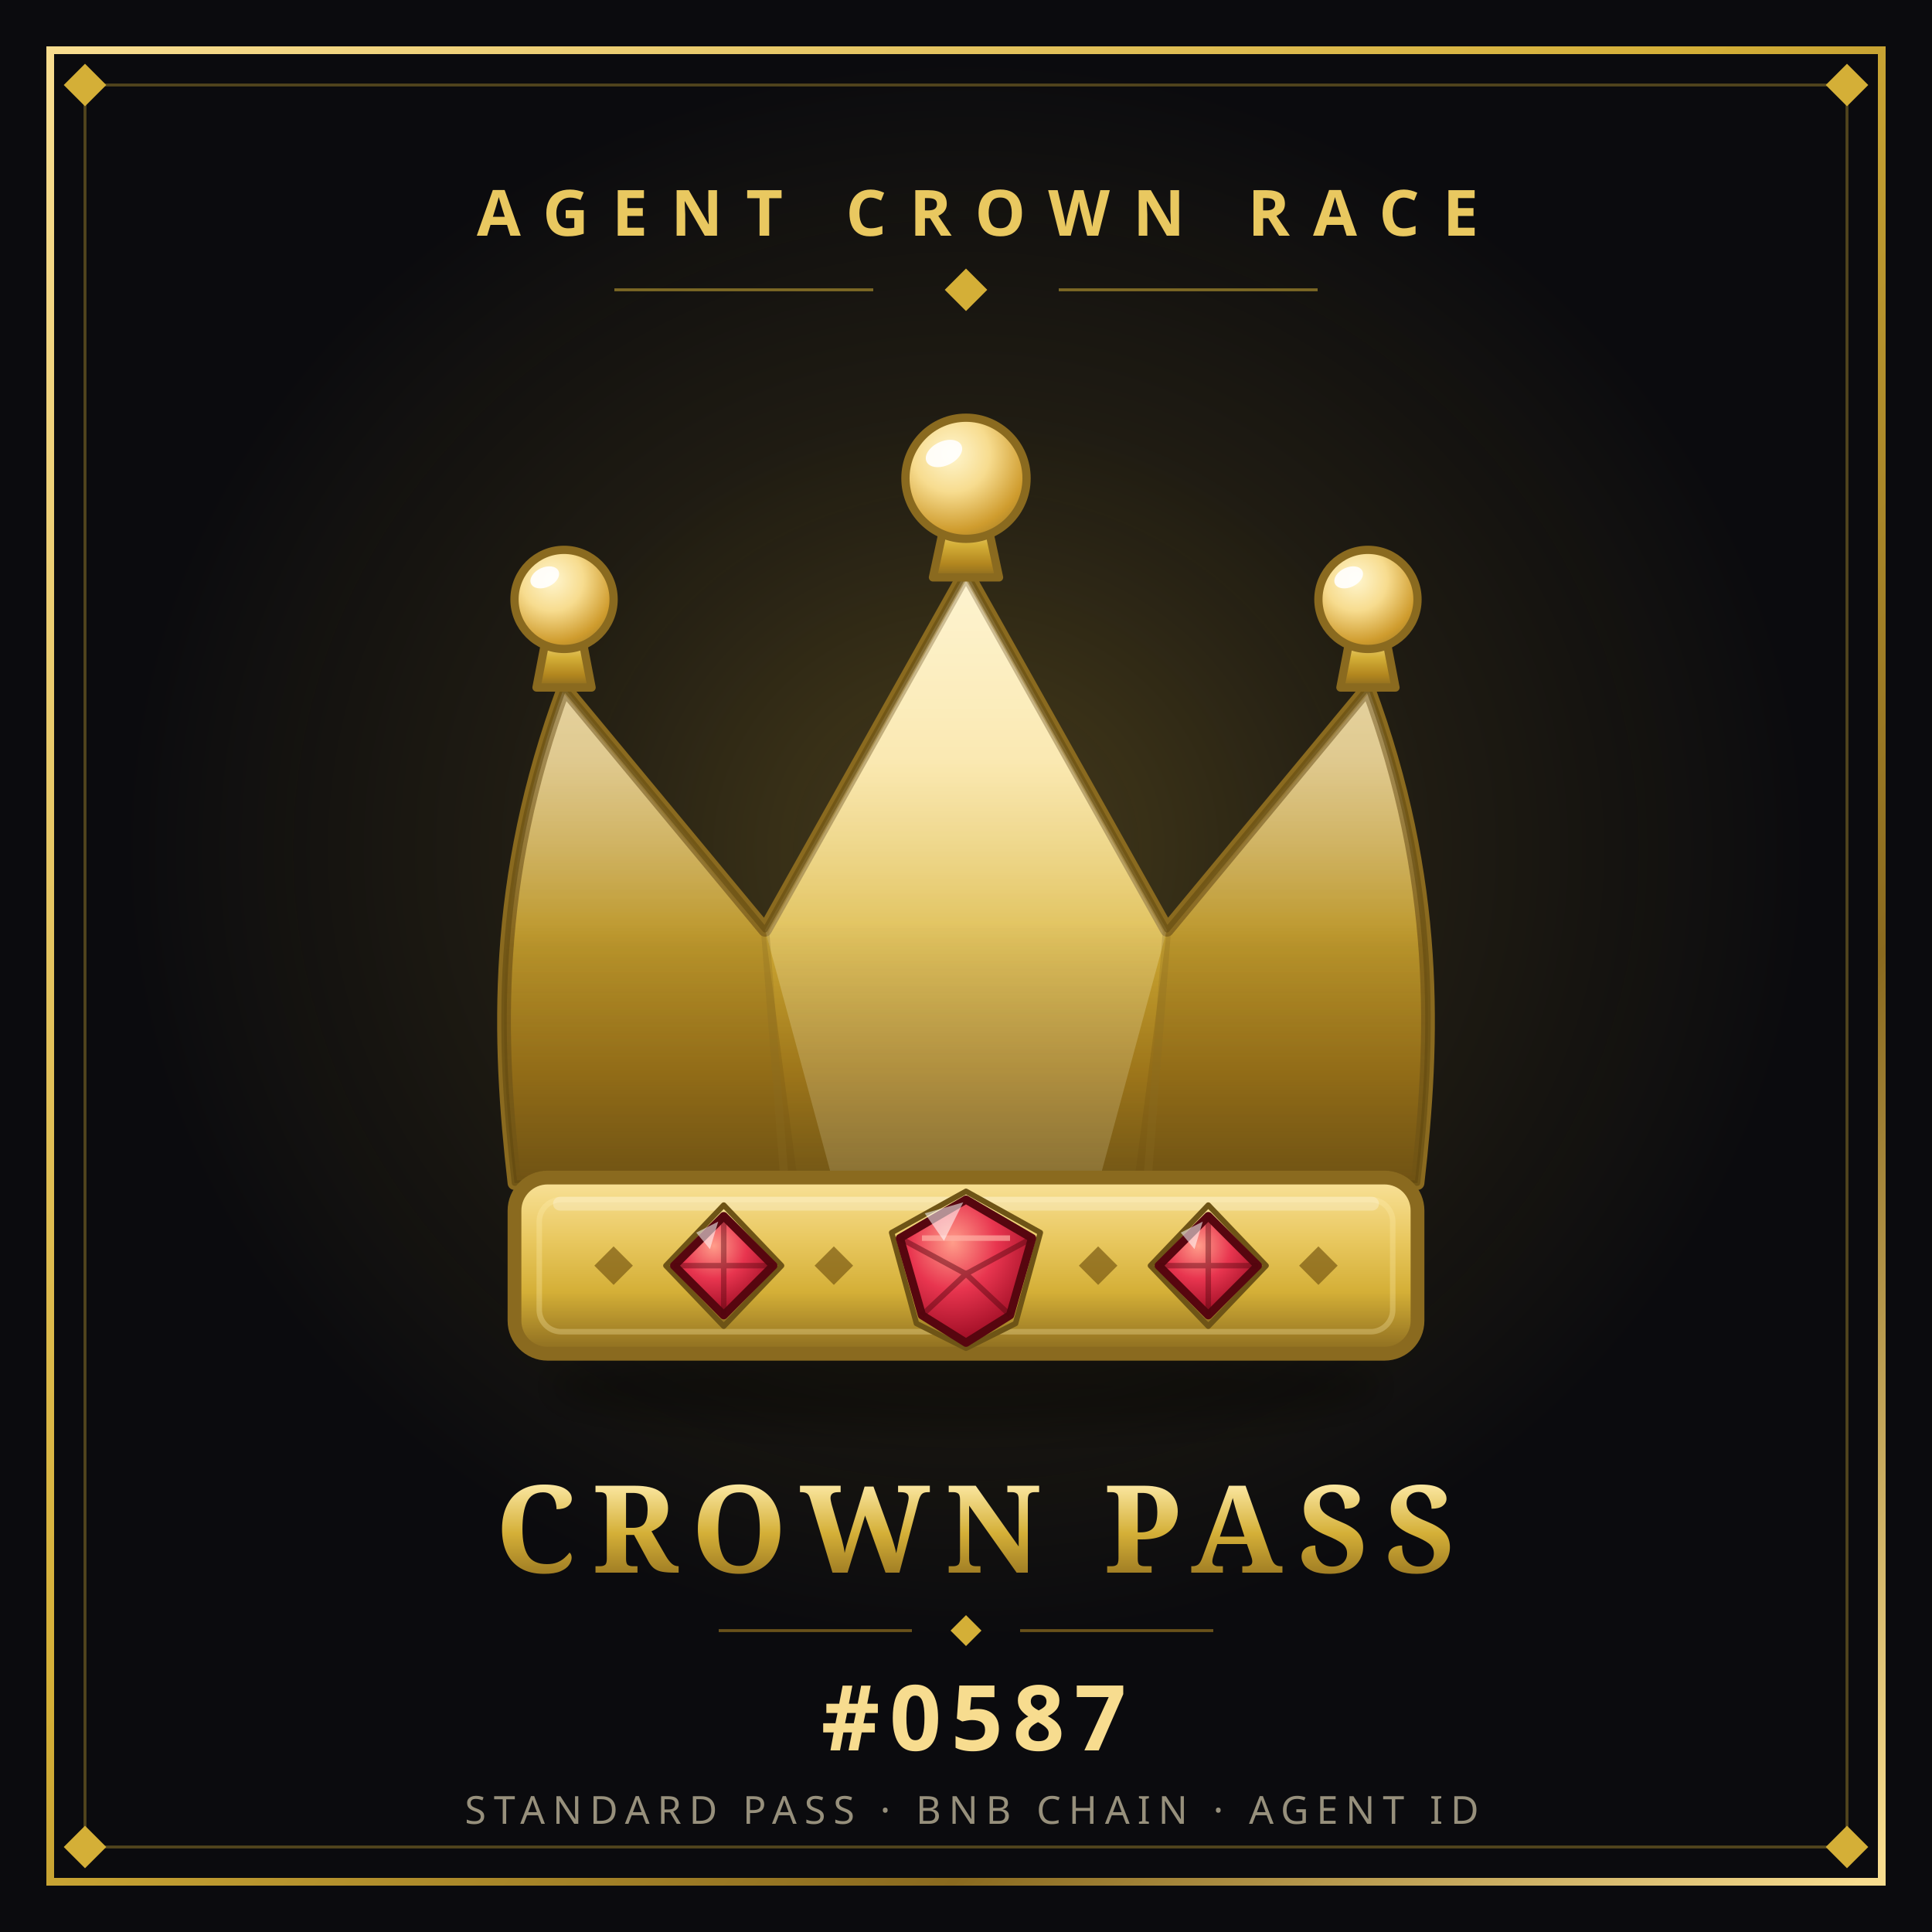
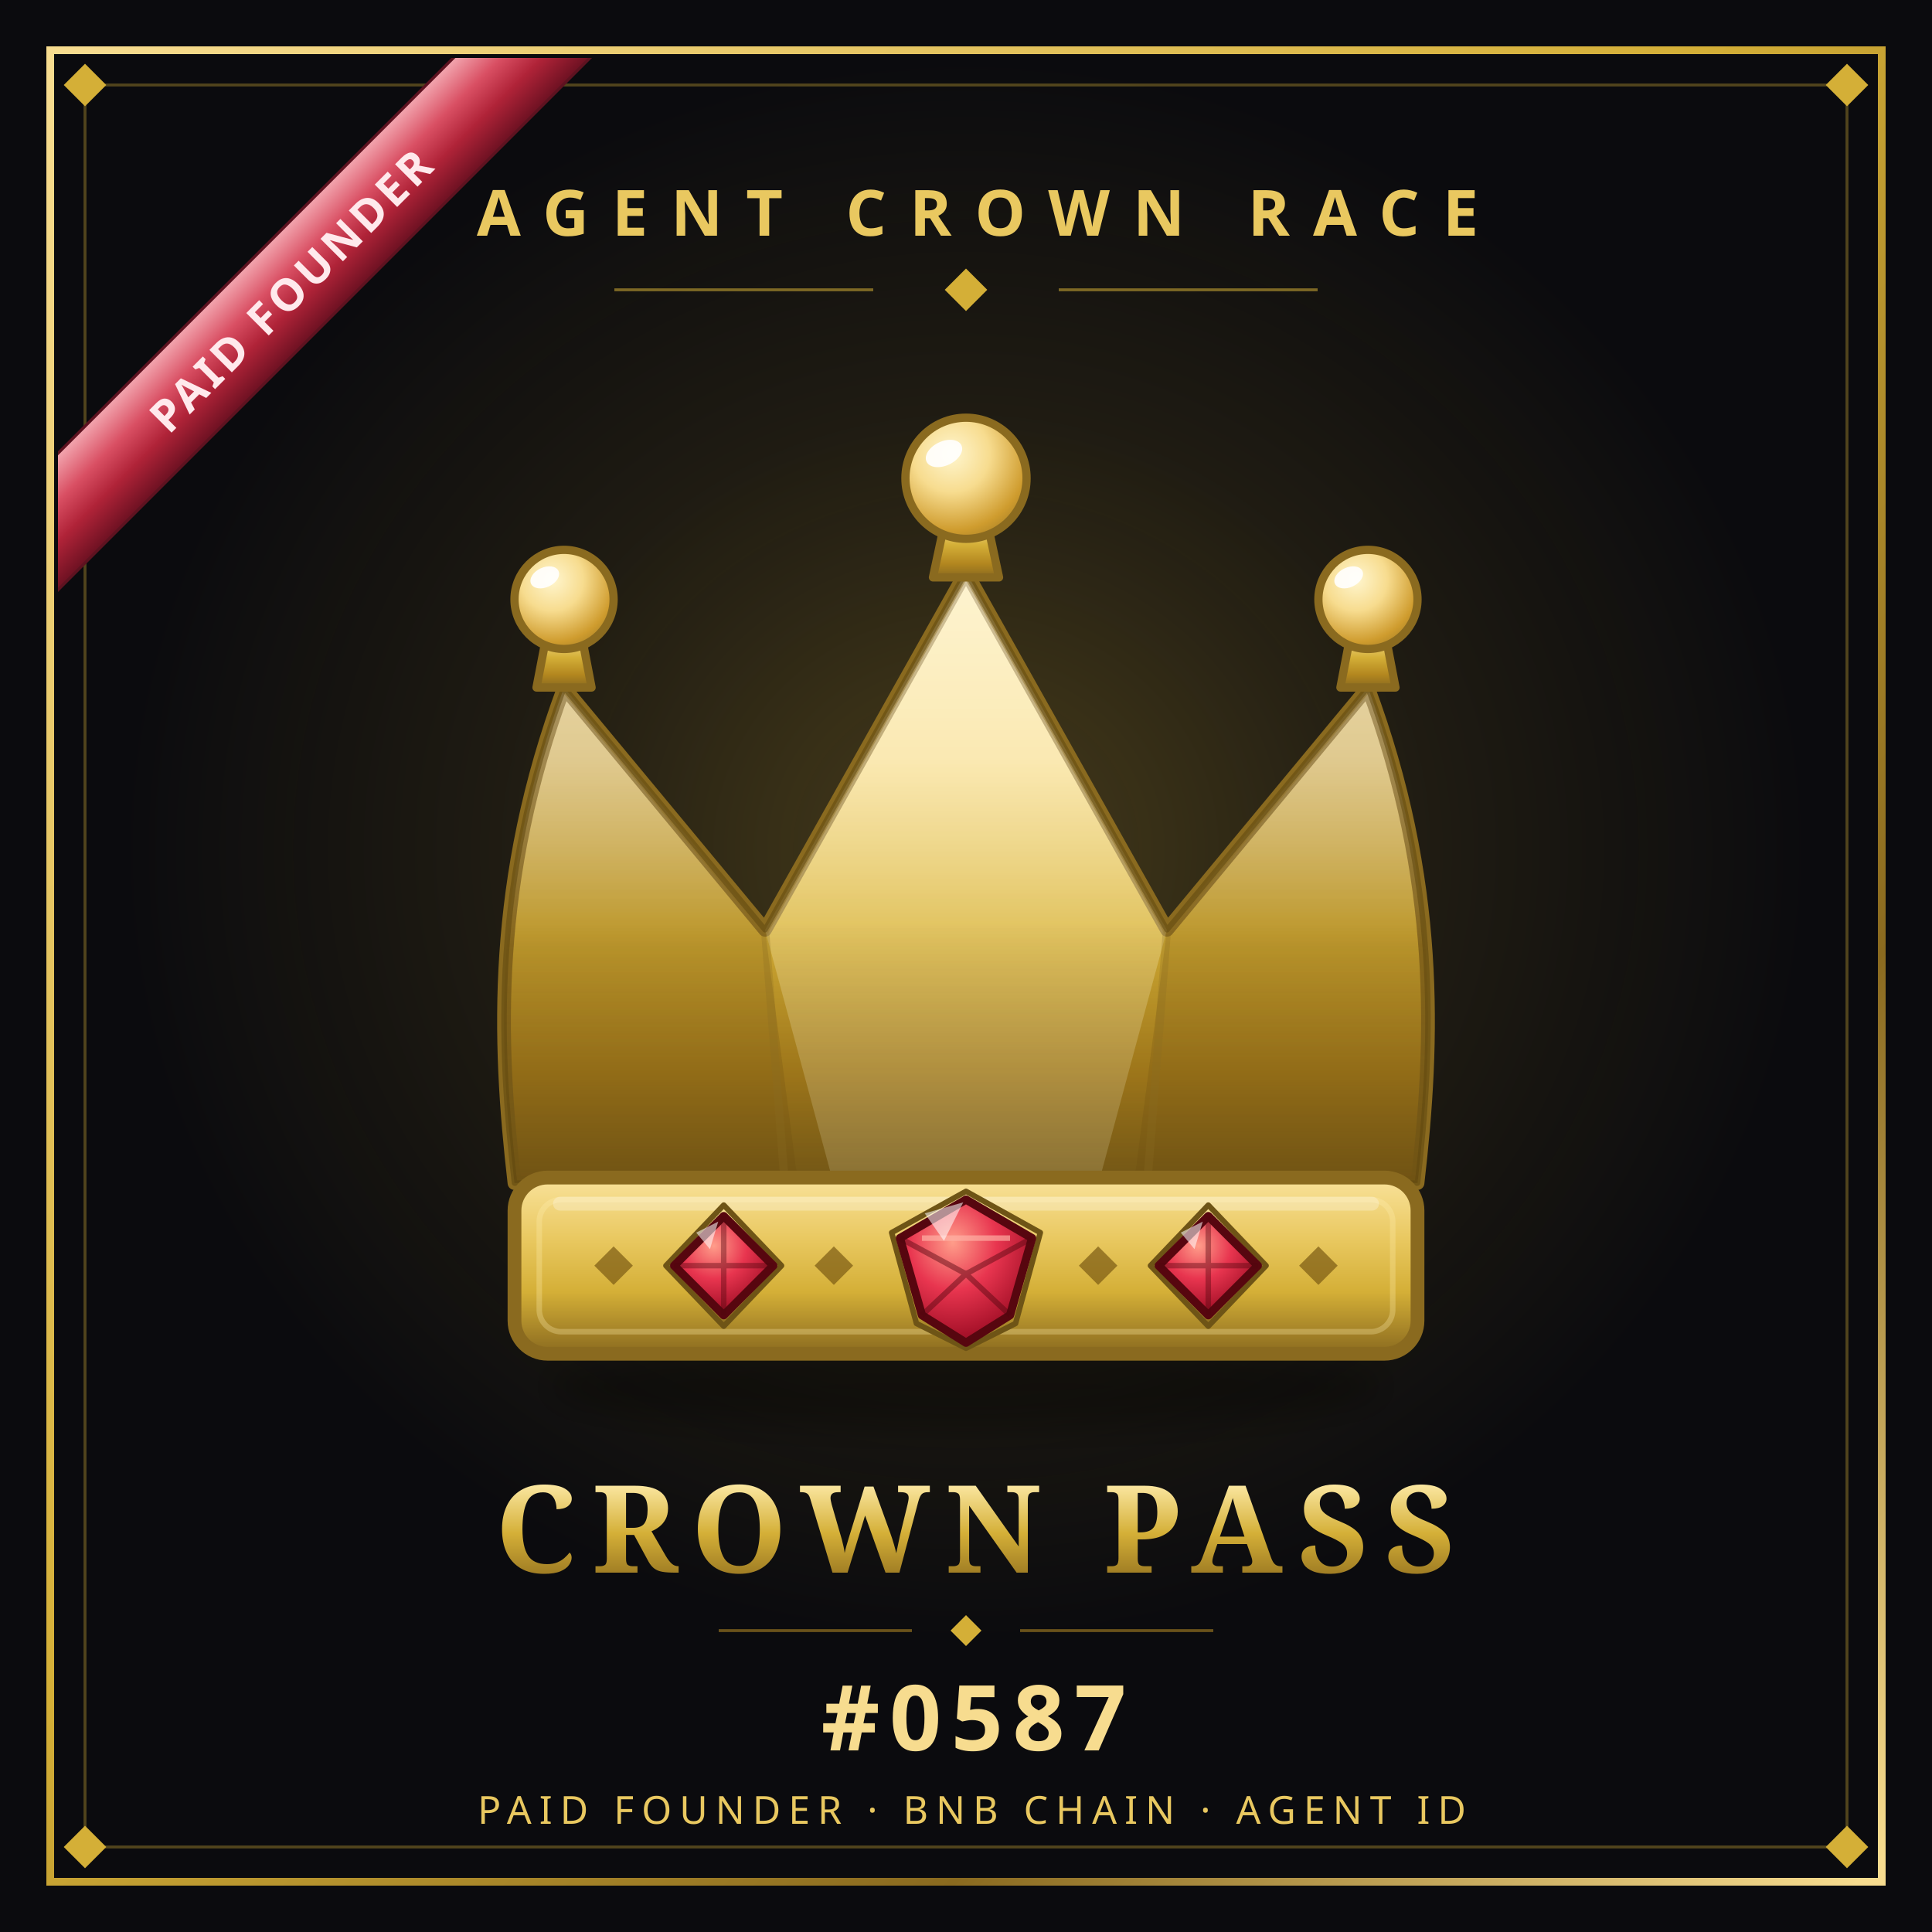
<svg xmlns="http://www.w3.org/2000/svg" viewBox="0 0 1000 1000" role="img" aria-label="Crown Pass #0587">
  <defs>
    <radialGradient id="passGlow" cx=".5" cy=".5" r=".5">
      <stop offset="0" stop-color="#d4af37" stop-opacity=".30" />
      <stop offset=".55" stop-color="#d4af37" stop-opacity=".10" />
      <stop offset="1" stop-color="#d4af37" stop-opacity="0" />
    </radialGradient>
    <linearGradient id="frameGold" x1="0" y1="0" x2="1" y2="1">
      <stop offset="0" stop-color="#f7dc8f" />
      <stop offset=".45" stop-color="#d4af37" />
      <stop offset=".75" stop-color="#8a6a1f" />
      <stop offset="1" stop-color="#f7dc8f" />
    </linearGradient>
    <linearGradient id="titleGold" x1="0" y1="0" x2="0" y2="1">
      <stop offset="0" stop-color="#fbe7a1" />
      <stop offset=".55" stop-color="#d4af37" />
      <stop offset="1" stop-color="#a07d24" />
    </linearGradient>
    <clipPath id="cardClip">
      <rect x="30" y="30" width="940" height="940" />
    </clipPath>
  </defs>
  <defs>
+     <linearGradient id="founderBand" x1="0" y1="0" x2="0" y2="1">
+       <stop offset="0" stop-color="#f3a7b0" />
+       <stop offset=".35" stop-color="#d94f63" />
+       <stop offset=".65" stop-color="#b02338" />
+       <stop offset="1" stop-color="#6d1122" />
+     </linearGradient>
    <linearGradient id="goldBody" x1="0" y1="0" x2="0" y2="1">
      <stop offset="0" stop-color="#fbe7a1" />
      <stop offset=".3" stop-color="#f7dc8f" />
      <stop offset=".58" stop-color="#d4af37" />
      <stop offset=".82" stop-color="#b3871f" />
      <stop offset="1" stop-color="#8a6a1f" />
    </linearGradient>
    <linearGradient id="goldBand" x1="0" y1="0" x2="0" y2="1">
      <stop offset="0" stop-color="#f9e29a" />
      <stop offset=".35" stop-color="#e9c860" />
      <stop offset=".65" stop-color="#d4af37" />
      <stop offset="1" stop-color="#8a6a1f" />
    </linearGradient>
    <radialGradient id="orbGrad" cx=".38" cy=".3" r=".9">
      <stop offset="0" stop-color="#fff6cf" />
      <stop offset=".35" stop-color="#f7dc8f" />
      <stop offset=".7" stop-color="#cf9c2e" />
      <stop offset="1" stop-color="#8a6a1f" />
    </radialGradient>
    <radialGradient id="rubyGrad" cx=".4" cy=".3" r=".95">
      <stop offset="0" stop-color="#ff9d8a" />
      <stop offset=".35" stop-color="#e8354f" />
      <stop offset=".68" stop-color="#a8122a" />
      <stop offset="1" stop-color="#5f0815" />
    </radialGradient>
    <linearGradient id="sheenGrad" x1="0" y1="0" x2="0" y2="1">
      <stop offset="0" stop-color="#ffffff" stop-opacity=".5" />
      <stop offset="1" stop-color="#ffffff" stop-opacity="0" />
    </linearGradient>
    <linearGradient id="shadeGrad" x1="0" y1="0" x2="0" y2="1">
      <stop offset="0" stop-color="#463004" stop-opacity="0" />
      <stop offset="1" stop-color="#463004" stop-opacity=".38" />
    </linearGradient>
    <filter id="blur6" x="-40%" y="-40%" width="180%" height="180%">
      <feGaussianBlur stdDeviation="6" />
    </filter>
    <clipPath id="bodyClip">
      <path d="M92 332 C86 280 84 222 110 152 L183 240 L256 110 L329 240 L402 152 C428 222 426 280 420 332 Z" />
    </clipPath>
  </defs>
  <rect width="1000" height="1000" fill="#0b0b0e" />
  <ellipse cx="500" cy="440" rx="440" ry="410" fill="url(#passGlow)" />
  <rect x="26" y="26" width="948" height="948" fill="none" stroke="url(#frameGold)" stroke-width="4" />
  <rect x="44" y="44" width="912" height="912" fill="none" stroke="#d4af37" stroke-width="1.5" opacity=".35" />
  <path d="M44 33 L55 44 L44 55 L33 44 Z" fill="#d4af37" />
  <path d="M956 33 L967 44 L956 55 L945 44 Z" fill="#d4af37" />
  <path d="M44 945 L55 956 L44 967 L33 956 Z" fill="#d4af37" />
  <path d="M956 945 L967 956 L956 967 L945 956 Z" fill="#d4af37" />
  <text x="506" y="122" text-anchor="middle" font-family="'Noto Sans', Arial, sans-serif" font-size="33" font-weight="600" letter-spacing="12" fill="#e9c860">AGENT CROWN RACE</text>
  <g stroke="#d4af37" opacity=".55">
    <path d="M318 150 H452 M548 150 H682" stroke-width="1.5" />
  </g>
  <path d="M500 139 L511 150 L500 161 L489 150 Z" fill="#d4af37" />
  <svg x="215" y="182" width="570" height="570" viewBox="56 30 400 400">
    <g id="crown">
      <ellipse cx="256" cy="406" rx="152" ry="15" fill="#000000" opacity=".30" filter="url(#blur6)" />
      <path d="M92 332 C86 280 84 222 110 152 L183 240 L256 110 L329 240 L402 152 C428 222 426 280 420 332 Z" fill="url(#goldBody)" stroke="#8a6a1f" stroke-width="5" stroke-linejoin="round" />
      <g clip-path="url(#bodyClip)">
        <polygon points="60,340 110,140 183,240 196,340" fill="#7a5a12" opacity=".26" />
        <polygon points="452,340 402,140 329,240 316,340" fill="#7a5a12" opacity=".26" />
        <polygon points="183,240 256,110 329,240 302,340 210,340" fill="#fff3bc" opacity=".30" />
        <rect x="60" y="96" width="392" height="150" fill="url(#sheenGrad)" />
        <rect x="60" y="238" width="392" height="102" fill="url(#shadeGrad)" />
      </g>
      <g stroke="#8a6a1f" stroke-width="3" opacity=".45" fill="none">
        <path d="M110 152 L183 240 L256 110 L329 240 L402 152" />
        <path d="M183 240 L190 330 M329 240 L322 330" opacity=".6" />
      </g>
      <path d="M92 332 C86 280 84 222 110 152 L183 240 L256 110 L329 240 L402 152 C428 222 426 280 420 332 Z" fill="none" stroke="#5f470e" stroke-width="2" stroke-linejoin="round" opacity=".55" />
      <path d="M100 152 L120 152 L115 126 L105 126 Z" fill="url(#goldBody)" stroke="#8a6a1f" stroke-width="3" stroke-linejoin="round" />
      <path d="M244 112 L268 112 L262 84 L250 84 Z" fill="url(#goldBody)" stroke="#8a6a1f" stroke-width="3" stroke-linejoin="round" />
      <path d="M392 152 L412 152 L407 126 L397 126 Z" fill="url(#goldBody)" stroke="#8a6a1f" stroke-width="3" stroke-linejoin="round" />
      <g stroke="#8a6a1f" stroke-width="3">
        <circle cx="110" cy="120" r="18" fill="url(#orbGrad)" />
        <circle cx="256" cy="76" r="22" fill="url(#orbGrad)" />
        <circle cx="402" cy="120" r="18" fill="url(#orbGrad)" />
      </g>
      <g fill="#ffffff">
        <ellipse cx="103" cy="112" rx="5.5" ry="3.6" opacity=".9" transform="rotate(-25 103 112)" />
        <ellipse cx="248" cy="67" rx="7" ry="4.4" opacity=".9" transform="rotate(-25 248 67)" />
        <ellipse cx="395" cy="112" rx="5.5" ry="3.6" opacity=".9" transform="rotate(-25 395 112)" />
      </g>
      <rect x="92" y="330" width="328" height="64" rx="12" fill="url(#goldBand)" stroke="#8a6a1f" stroke-width="5" />
      <rect x="101" y="338" width="310" height="48" rx="8" fill="none" stroke="#ffeeb0" stroke-width="2" opacity=".30" />
      <rect x="106" y="337" width="300" height="5" rx="2.5" fill="#ffffff" opacity=".26" />
      <g fill="#7a5a12" opacity=".7">
        <path d="M128 355 L135 362 L128 369 L121 362 Z" />
        <path d="M208 355 L215 362 L208 369 L201 362 Z" />
        <path d="M304 355 L311 362 L304 369 L297 362 Z" />
        <path d="M384 355 L391 362 L384 369 L377 362 Z" />
      </g>
      <g fill="url(#goldBand)" stroke="#6e5416" stroke-width="2" stroke-linejoin="round">
        <polygon points="256,335 283,350 274,383 256,392 238,383 229,350" />
        <polygon points="168,340 189,362 168,384 147,362" />
        <polygon points="344,340 365,362 344,384 323,362" />
      </g>
      <polygon points="256,338 280,352 272,380 256,390 240,380 232,352" fill="url(#rubyGrad)" stroke="#57060f" stroke-width="3" stroke-linejoin="round" />
      <g stroke="#ffb3a7" stroke-width="2" opacity=".65" fill="none">
        <path d="M240 352 L272 352" />
      </g>
      <g stroke="#50040d" stroke-width="2" opacity=".45" fill="none">
        <path d="M232 352 L256 365 L280 352 M240 380 L256 365 L272 380" />
      </g>
      <polygon points="241,343 255,339 248,353" fill="#ffffff" opacity=".55" />
      <g stroke="#57060f" stroke-width="3" stroke-linejoin="round">
        <polygon points="168,344 186,362 168,380 150,362" fill="url(#rubyGrad)" />
        <polygon points="344,344 362,362 344,380 326,362" fill="url(#rubyGrad)" />
      </g>
      <g stroke="#50040d" stroke-width="2" opacity=".4" fill="none">
        <path d="M150 362 L186 362 M168 344 L168 380" />
        <path d="M326 362 L362 362 M344 344 L344 380" />
      </g>
      <g fill="#ffffff" opacity=".55">
        <polygon points="158,350 166,346 163,356" />
        <polygon points="334,350 342,346 339,356" />
      </g>
    </g>
  </svg>
  <text x="505" y="814" text-anchor="middle" font-family="Georgia, 'Noto Serif', serif" font-size="63" font-weight="700" letter-spacing="8" fill="url(#titleGold)">CROWN PASS</text>
  <g stroke="#8a6a1f" opacity=".75">
    <path d="M372 844 H472 M528 844 H628" stroke-width="1.5" />
  </g>
  <path d="M500 836 L508 844 L500 852 L492 844 Z" fill="#d4af37" />
  <text x="504" y="906" text-anchor="middle" font-family="'Noto Sans', Arial, sans-serif" font-size="47" font-weight="600" letter-spacing="5" fill="#f7dc8f">#0587</text>
-   <text x="503" y="944" text-anchor="middle" font-family="'Noto Sans', Arial, sans-serif" font-size="20" letter-spacing="4" fill="#97907c">STANDARD PASS · BNB CHAIN · AGENT ID</text>
+   <text x="503" y="944" text-anchor="middle" font-family="'Noto Sans', Arial, sans-serif" font-size="20" letter-spacing="4" fill="#e9c860">PAID FOUNDER · BNB CHAIN · AGENT ID</text>
+   <g clip-path="url(#cardClip)">
+     <g transform="rotate(-45 150 150)">
+       <rect x="-90" y="125" width="480" height="50" fill="url(#founderBand)" stroke="#5e1220" stroke-width="1.5" />
+       <text x="150" y="159" text-anchor="middle" font-family="'Noto Sans', Arial, sans-serif" font-size="23" font-weight="700" letter-spacing="2" fill="#ffe9ec">PAID FOUNDER</text>
+     </g>
+   </g>
</svg>
